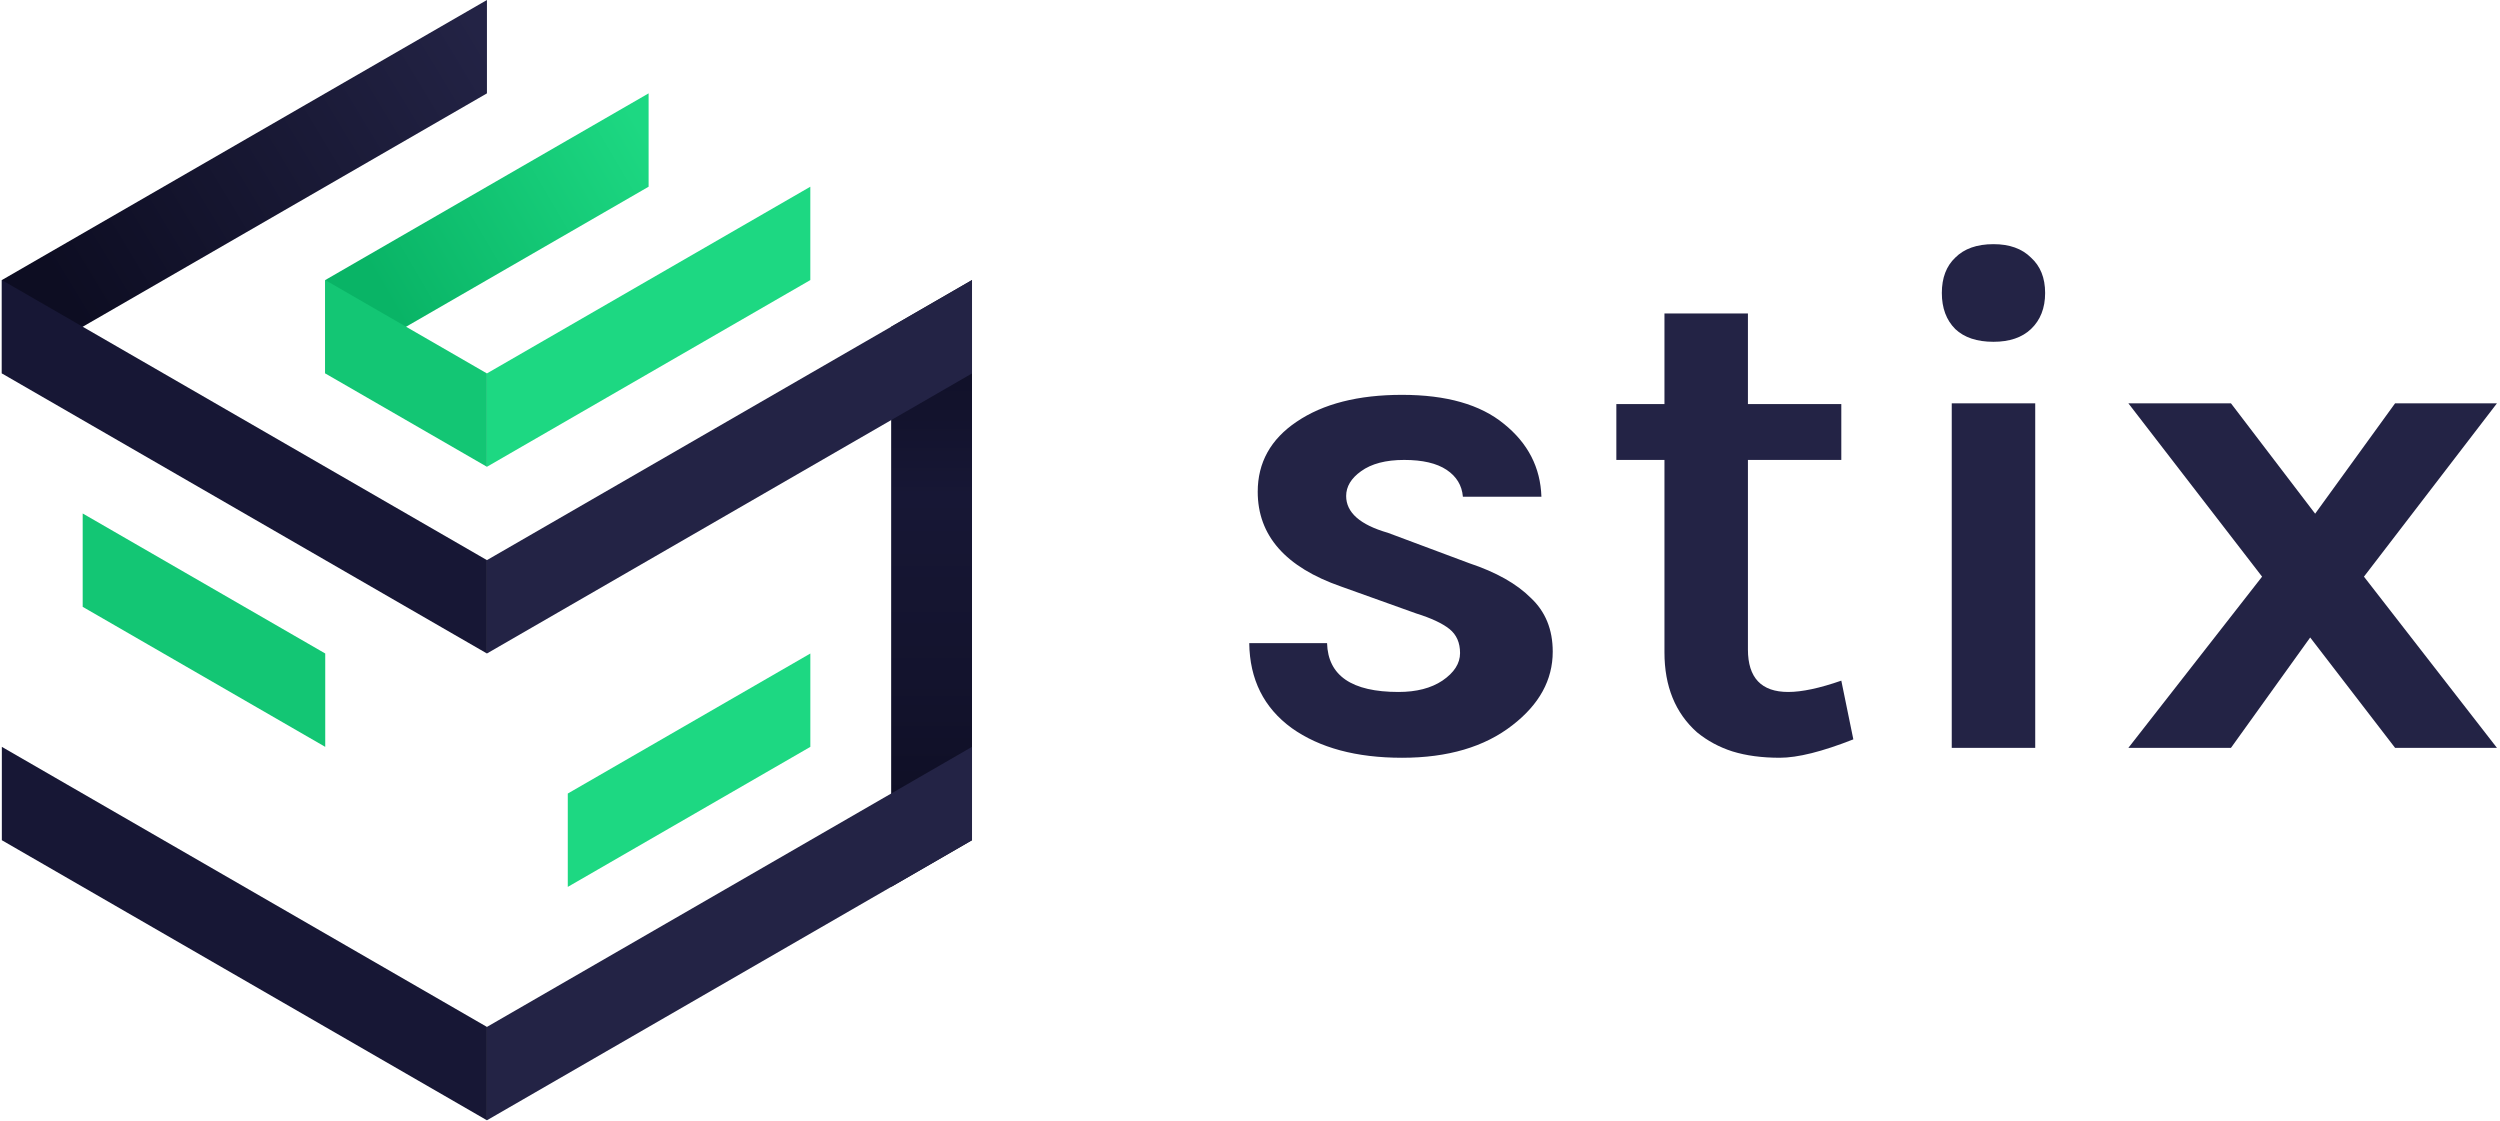
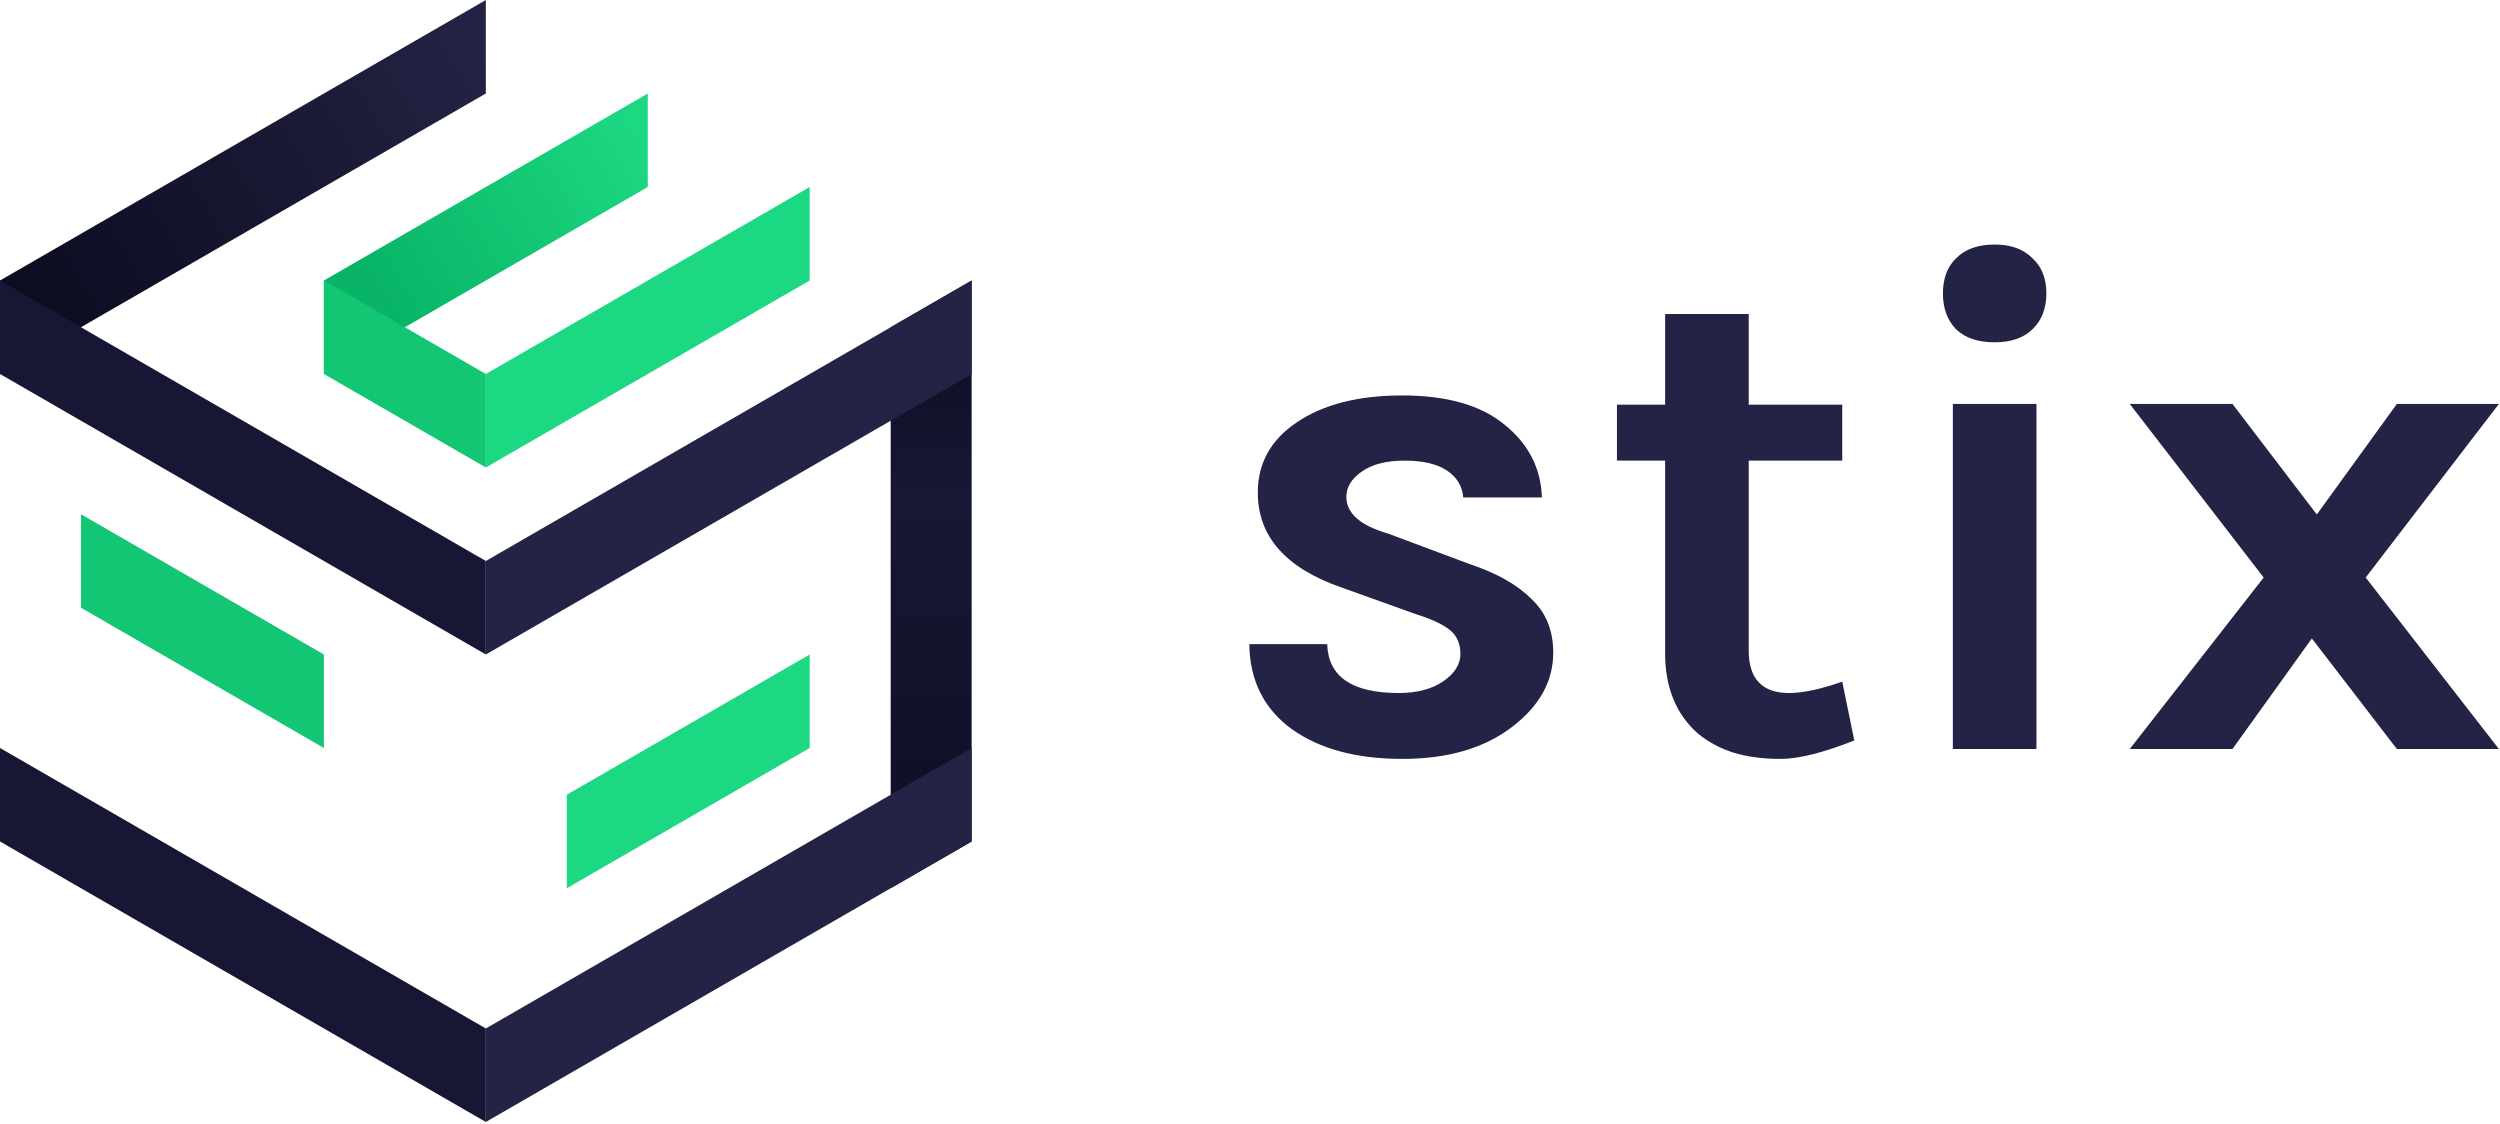
- <svg xmlns="http://www.w3.org/2000/svg" width="212" height="95" viewBox="0 0 212 95" fill="none">
-   <path d="M0.156 31.667L41.293 7.917V0L0.156 23.75V31.667Z" fill="url(#paint0_linear)" />
-   <path d="M41.293 47.499L0.156 23.749V31.666L41.293 55.416V47.499Z" fill="#171735" />
-   <path d="M82.426 71.249V23.749L75.57 27.707V75.208L82.426 71.249Z" fill="url(#paint1_linear)" />
-   <path d="M82.427 23.749L41.291 47.499V55.416L82.427 31.666V23.749Z" fill="#232345" />
-   <path d="M82.427 63.333L41.291 87.083V95L82.427 71.25V63.333Z" fill="#232345" />
-   <path d="M0.156 63.333V71.25L41.293 95V87.083L0.156 63.333Z" fill="#171735" />
-   <path d="M55.002 7.916V15.833L27.578 31.666V23.749L55.002 7.916Z" fill="url(#paint2_linear)" />
-   <path d="M68.715 15.833V23.75L41.291 39.583V31.666L68.715 15.833Z" fill="#1DD882" />
-   <path d="M27.578 23.749L41.29 31.666V39.582L27.578 31.666V23.749Z" fill="#13C674" />
-   <path d="M7.012 43.542V51.459L27.58 63.334V55.417L7.012 43.542Z" fill="#13C674" />
-   <path d="M48.148 67.292V75.209L68.717 63.334V55.417L48.148 67.292Z" fill="#1DD882" />
-   <path d="M112.535 54.54C112.615 57.3 114.634 58.679 118.594 58.679C120.113 58.679 121.353 58.359 122.313 57.72C123.313 57.04 123.813 56.26 123.813 55.38C123.813 54.5 123.513 53.82 122.913 53.34C122.313 52.86 121.373 52.42 120.093 52.02L113.734 49.741C109.015 48.101 106.655 45.422 106.655 41.702C106.655 39.222 107.755 37.243 109.955 35.763C112.195 34.243 115.174 33.483 118.894 33.483C122.653 33.483 125.533 34.303 127.532 35.943C129.572 37.583 130.632 39.642 130.712 42.122H124.053C123.973 41.162 123.513 40.402 122.673 39.842C121.833 39.282 120.633 39.002 119.073 39.002C117.514 39.002 116.294 39.322 115.414 39.962C114.574 40.562 114.154 41.262 114.154 42.062C114.154 43.462 115.334 44.502 117.694 45.182L124.593 47.761C126.872 48.521 128.612 49.501 129.812 50.701C131.052 51.86 131.672 53.38 131.672 55.26C131.672 57.66 130.532 59.739 128.252 61.499C125.893 63.339 122.773 64.259 118.894 64.259C115.014 64.259 111.895 63.419 109.535 61.739C107.175 60.019 105.976 57.62 105.936 54.54H112.535Z" fill="#232345" />
-   <path d="M157.163 62.698C154.524 63.738 152.444 64.258 150.924 64.258C149.404 64.258 148.065 64.078 146.905 63.718C145.785 63.358 144.785 62.818 143.905 62.098C142.066 60.459 141.146 58.199 141.146 55.319V39.002H137.066V34.263H141.146V26.584H148.224V34.263H156.143V39.002H148.224V55.08C148.224 57.479 149.364 58.679 151.644 58.679C152.804 58.679 154.304 58.359 156.143 57.719L157.163 62.698Z" fill="#232345" />
-   <path d="M165.508 34.203H172.587V63.418H165.508V34.203ZM164.668 24.844C164.668 23.565 165.047 22.565 165.808 21.845C166.567 21.085 167.647 20.705 169.047 20.705C170.406 20.705 171.466 21.085 172.227 21.845C173.026 22.565 173.427 23.565 173.427 24.844C173.427 26.124 173.026 27.144 172.227 27.904C171.466 28.624 170.406 28.984 169.047 28.984C167.647 28.984 166.567 28.624 165.808 27.904C165.047 27.144 164.668 26.124 164.668 24.844Z" fill="#232345" />
-   <path d="M211.741 63.418H203.103L195.904 54.059L189.185 63.418H180.486L191.825 48.9L180.486 34.202H189.185L196.324 43.561L203.103 34.202H211.741L200.463 48.9L211.741 63.418Z" fill="#232345" />
+ <svg xmlns="http://www.w3.org/2000/svg" width="1235" height="555" viewBox="0 0 1235 555" fill="none">
+   <path d="M0 184.752L240 46.188V0L0 138.564V184.752Z" fill="url(#paint0_linear)" />
+   <path d="M240 277.128L0 138.564V184.752L240 323.316V277.128Z" fill="#171735" />
+   <path d="M480 415.692V138.564L440 161.658V438.786L480 415.692Z" fill="url(#paint1_linear)" />
+   <path d="M480 138.564L240 277.128V323.316L480 184.752V138.564Z" fill="#232345" />
+   <path d="M480 369.504L240 508.068V554.256L480 415.692V369.504Z" fill="#232345" />
+   <path d="M0 369.504V415.692L240 554.256V508.068L0 369.504Z" fill="#171735" />
+   <path d="M320 46.188V92.376L160 184.752V138.564L320 46.188Z" fill="url(#paint2_linear)" />
+   <path d="M400 92.376V138.564L240 230.94V184.752L400 92.376Z" fill="#1DD882" />
+   <path d="M160 138.564L240 184.752V230.94L160 184.752V138.564Z" fill="#13C674" />
+   <path d="M40 254.034V300.222L160 369.504V323.316L40 254.034Z" fill="#13C674" />
+   <path d="M280 392.598V438.786L400 369.504V323.316L280 392.598Z" fill="#1DD882" />
+   <path d="M655.65 318.2C656.117 334.3 667.9 342.35 691 342.35C699.867 342.35 707.1 340.483 712.7 336.75C718.534 332.783 721.45 328.233 721.45 323.1C721.45 317.966 719.7 314 716.2 311.2C712.7 308.4 707.217 305.833 699.75 303.5L662.65 290.2C635.117 280.633 621.35 265 621.35 243.3C621.35 228.833 627.767 217.283 640.6 208.65C653.667 199.783 671.05 195.35 692.75 195.35C714.684 195.35 731.484 200.133 743.15 209.7C755.05 219.266 761.234 231.283 761.7 245.75H722.85C722.384 240.15 719.7 235.716 714.8 232.45C709.9 229.183 702.9 227.55 693.8 227.55C684.7 227.55 677.584 229.416 672.45 233.15C667.55 236.65 665.1 240.733 665.1 245.4C665.1 253.566 671.984 259.633 685.75 263.6L726 278.65C739.3 283.083 749.45 288.8 756.45 295.8C763.684 302.566 767.3 311.433 767.3 322.4C767.3 336.4 760.65 348.533 747.35 358.8C733.584 369.533 715.384 374.9 692.75 374.9C670.117 374.9 651.917 370 638.15 360.2C624.384 350.166 617.384 336.166 617.15 318.2H655.65Z" fill="#232345" />
+   <path d="M916.021 365.8C900.621 371.866 888.487 374.9 879.621 374.9C870.754 374.9 862.937 373.85 856.171 371.75C849.637 369.65 843.804 366.5 838.671 362.3C827.937 352.733 822.571 339.55 822.571 322.75V227.55H798.771V199.9H822.571V155.1H863.871V199.9H910.071V227.55H863.871V321.35C863.871 335.35 870.521 342.35 883.821 342.35C890.587 342.35 899.337 340.483 910.071 336.75L916.021 365.8Z" fill="#232345" />
+   <path d="M964.707 199.55H1006.01V370H964.707V199.55ZM959.807 144.95C959.807 137.483 962.023 131.65 966.457 127.45C970.89 123.016 977.19 120.8 985.357 120.8C993.29 120.8 999.473 123.016 1003.91 127.45C1008.57 131.65 1010.91 137.483 1010.91 144.95C1010.91 152.416 1008.57 158.366 1003.91 162.8C999.473 167 993.29 169.1 985.357 169.1C977.19 169.1 970.89 167 966.457 162.8C962.023 158.366 959.807 152.416 959.807 144.95Z" fill="#232345" />
+   <path d="M1234.45 370H1184.05L1142.05 315.4L1102.85 370H1052.1L1118.25 285.3L1052.1 199.55H1102.85L1144.5 254.15L1184.05 199.55H1234.45L1168.65 285.3L1234.45 370Z" fill="#232345" />
  <defs>
-     <linearGradient id="paint0_linear" x1="41.293" y1="3.771" x2="0.156" y2="28.624" gradientUnits="userSpaceOnUse">
+     <linearGradient id="paint0_linear" x1="240" y1="22" x2="1.21876e-05" y2="167" gradientUnits="userSpaceOnUse">
      <stop stop-color="#232345" />
      <stop offset="0.866" stop-color="#0D0D22" />
    </linearGradient>
-     <linearGradient id="paint1_linear" x1="78.998" y1="25.795" x2="78.998" y2="72.93" gradientUnits="userSpaceOnUse">
+     <linearGradient id="paint1_linear" x1="460" y1="150.5" x2="460" y2="425.5" gradientUnits="userSpaceOnUse">
      <stop stop-color="#0D0D22" />
      <stop offset="0.346" stop-color="#171735" />
      <stop offset="0.678" stop-color="#13132D" />
      <stop offset="1" stop-color="#0D0D22" />
    </linearGradient>
-     <linearGradient id="paint2_linear" x1="55.002" y1="11.997" x2="27.578" y2="28.109" gradientUnits="userSpaceOnUse">
+     <linearGradient id="paint2_linear" x1="320" y1="69.999" x2="160" y2="164" gradientUnits="userSpaceOnUse">
      <stop stop-color="#1DD882" />
      <stop offset="0.812" stop-color="#09B466" />
    </linearGradient>
  </defs>
</svg>
